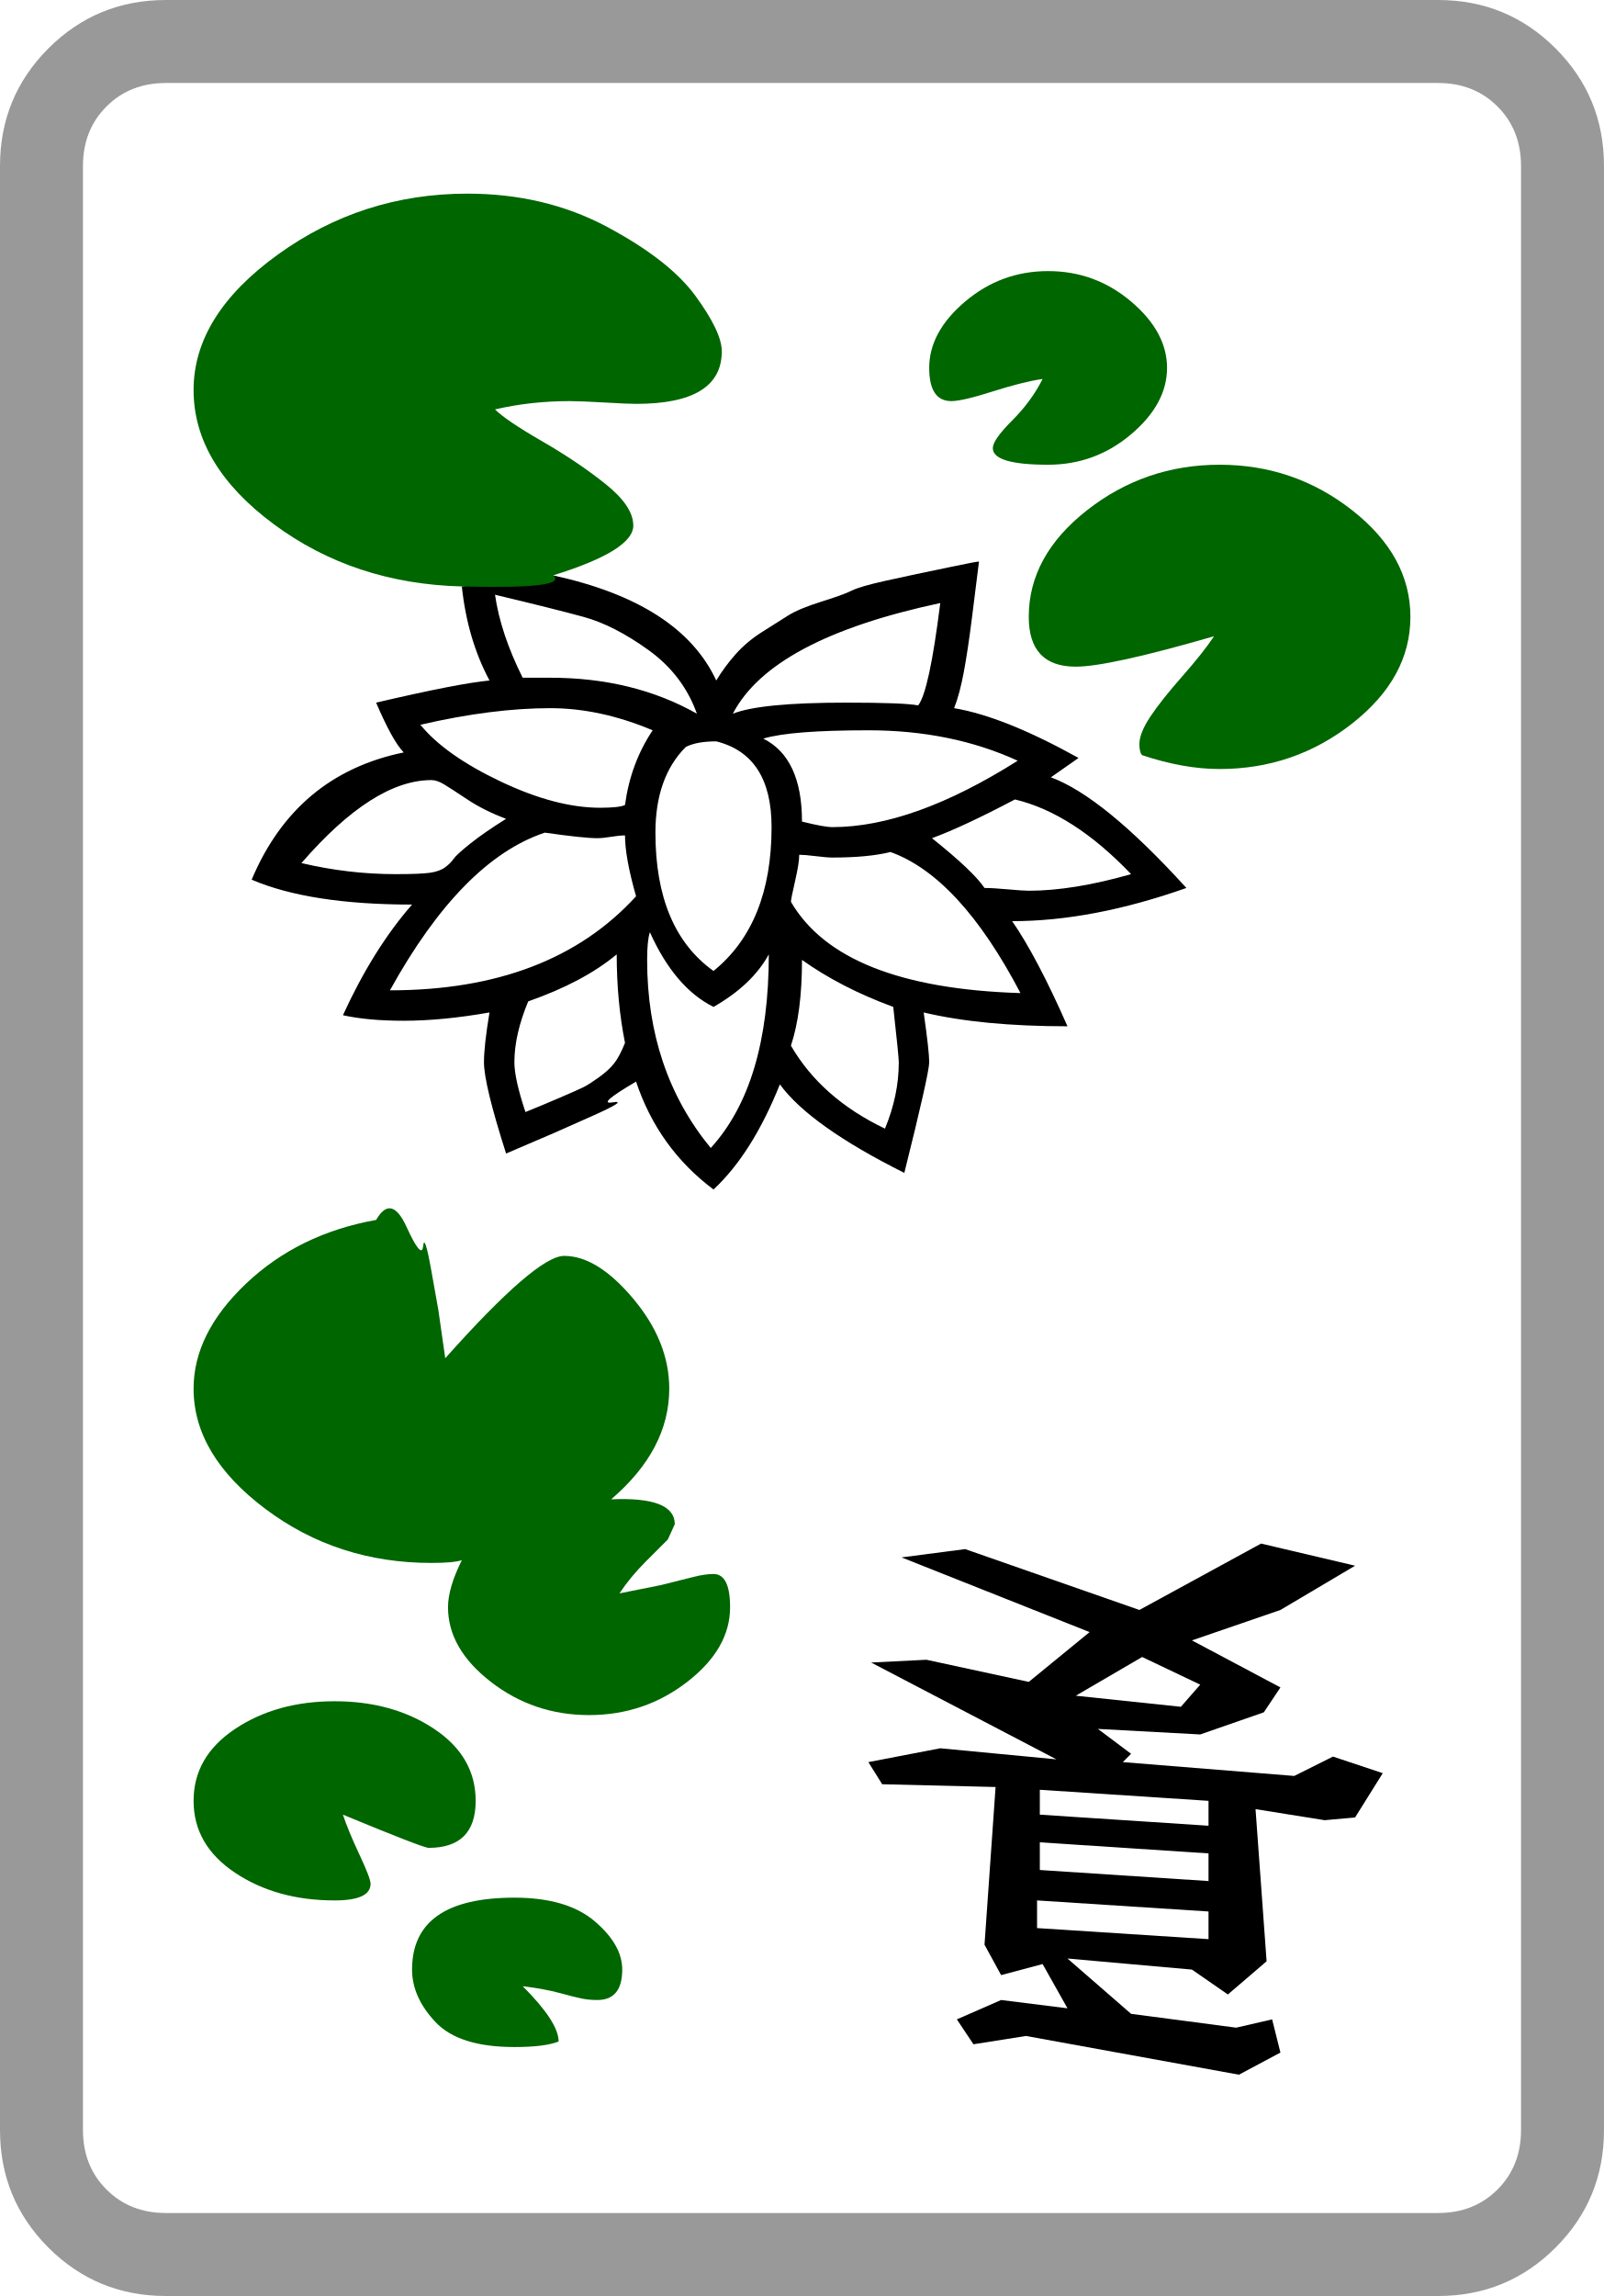
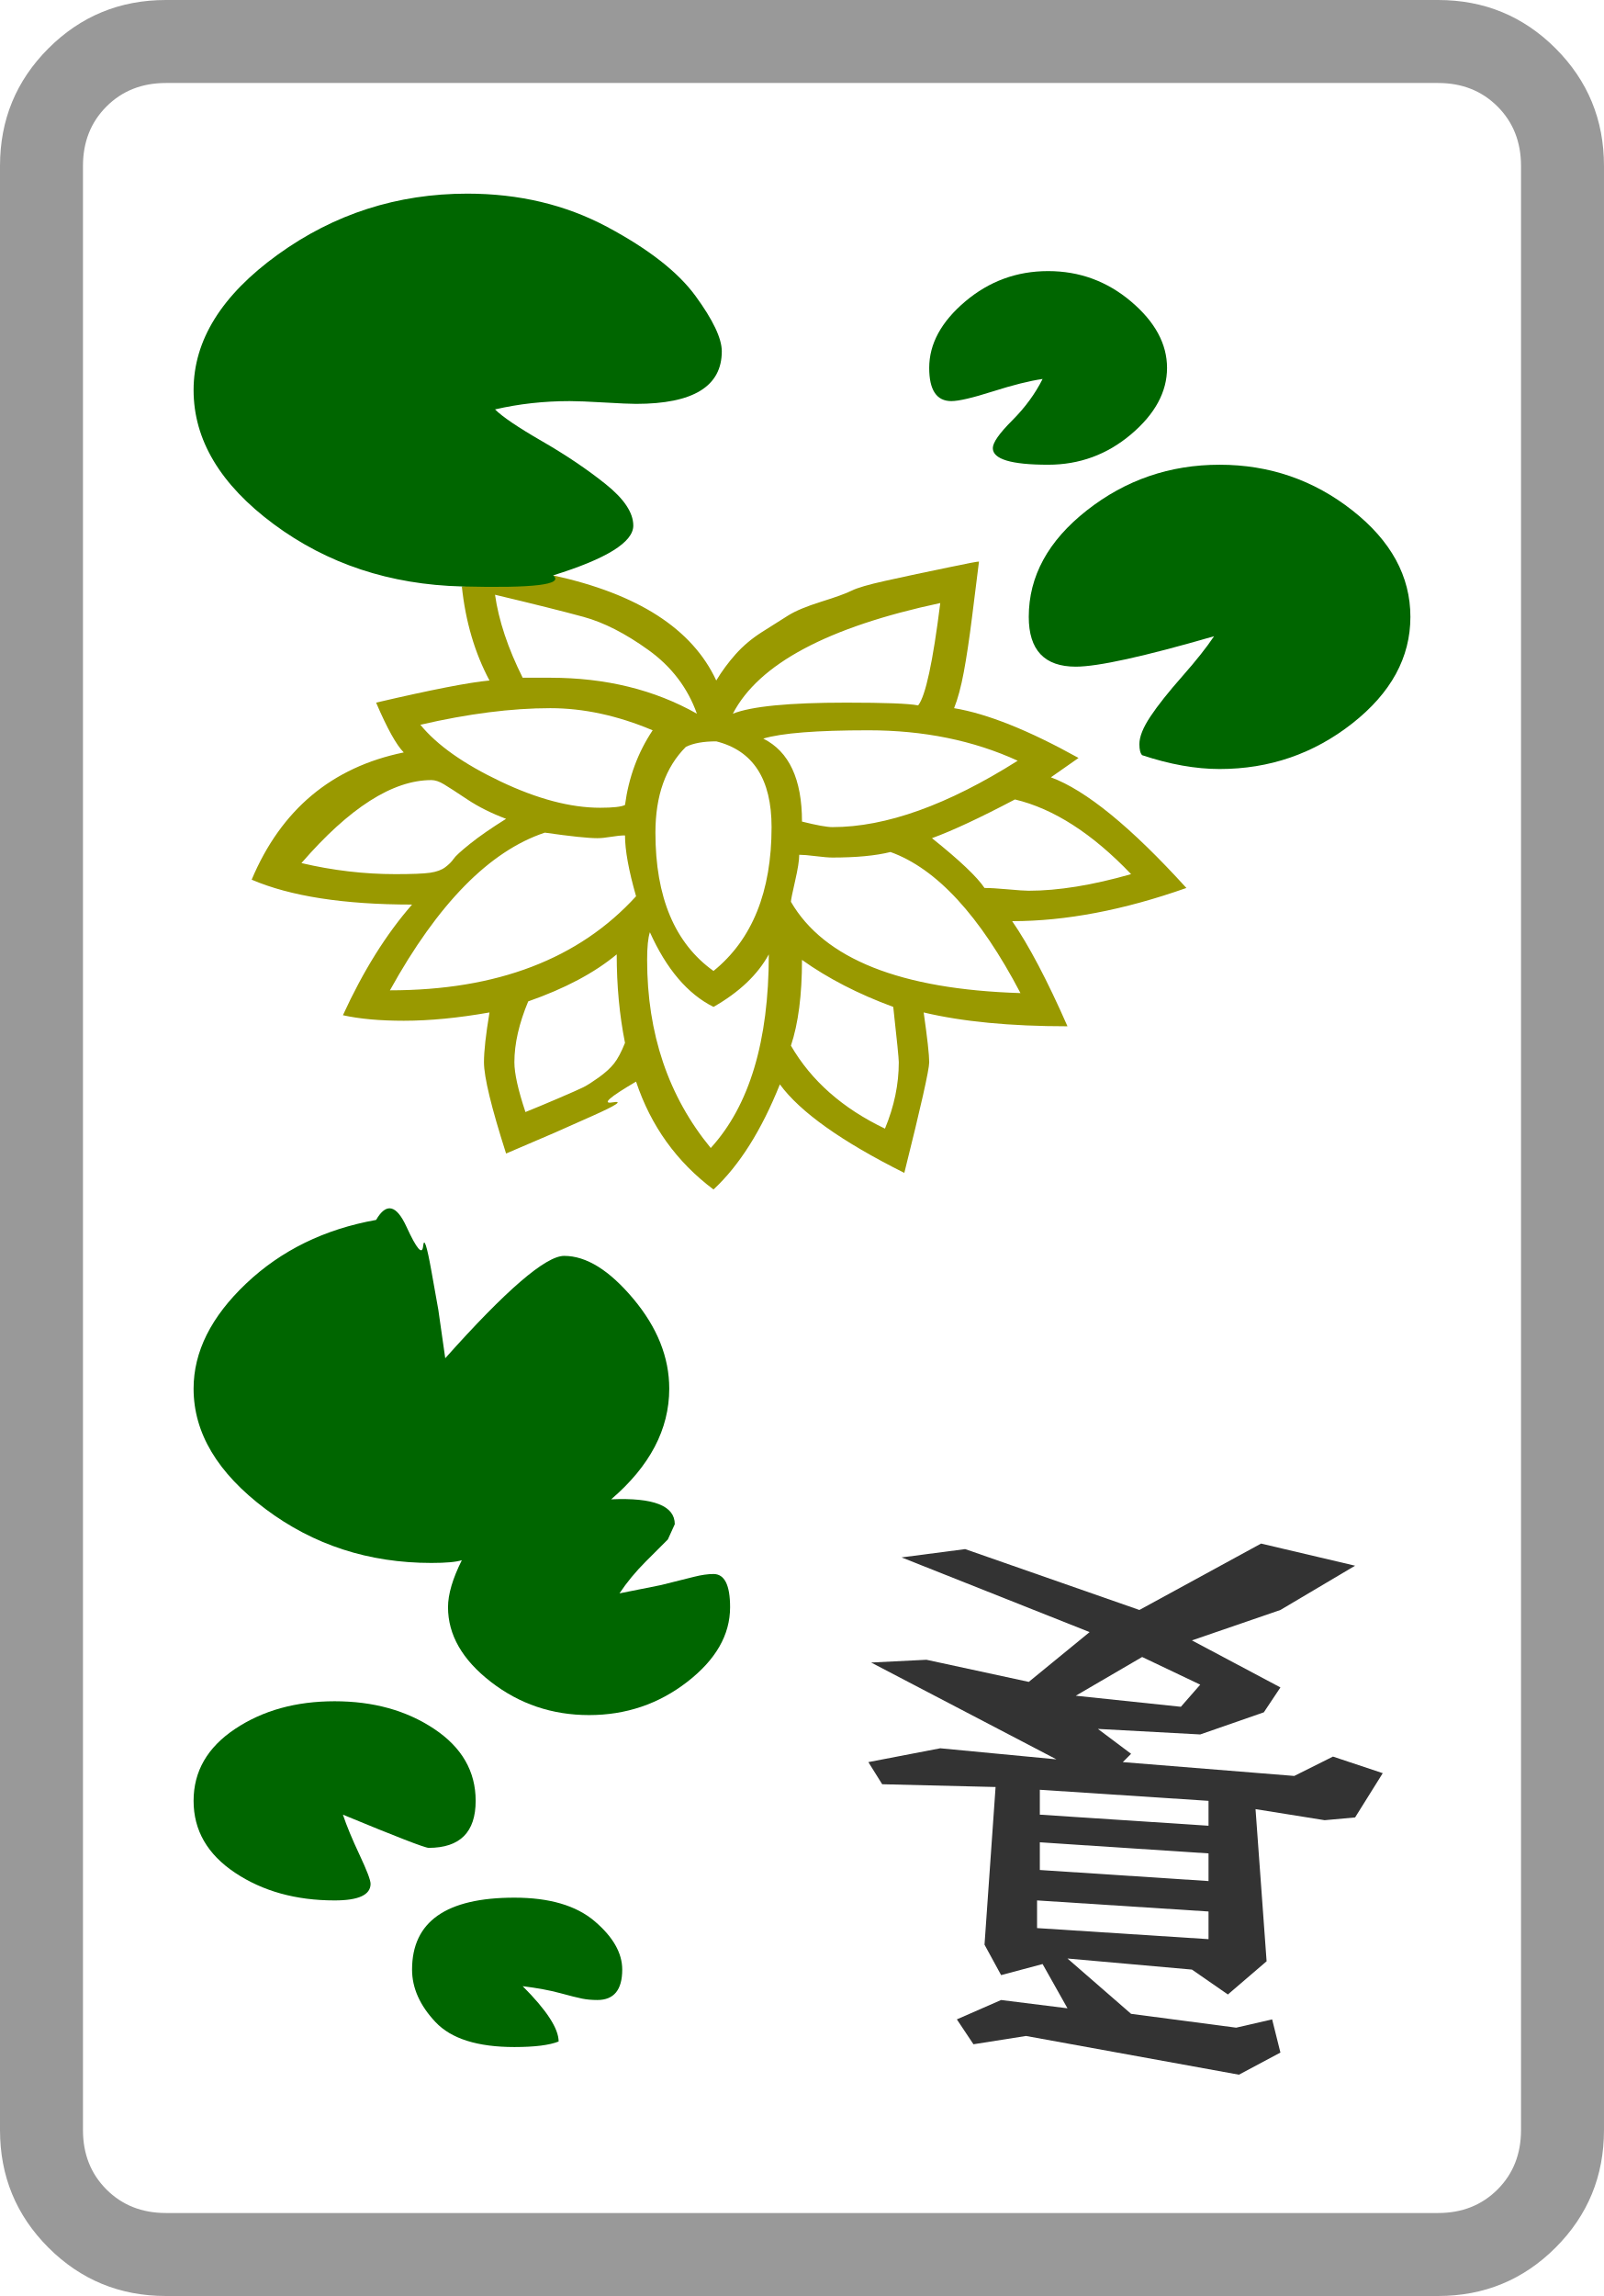
<svg xmlns="http://www.w3.org/2000/svg" viewBox="30 -115 580 830">
  <g>
    <path style="fill: #999999;" d="M610 655v-710q0 -25 -17.5 -42.5t-42.5 -17.5h-460q-25 0 -42.5 17.5t-17.5 42.5v710q0 25 17.5 42.5t42.5 17.5h460q25 0 42.5 -17.5t17.5 -42.5zM550 685h-460 q-13 0 -21.5 -8.5t-8.5 -21.5v-710q0 -13 8.5 -21.5t21.5 -8.5h460q13 0 21.5 8.5t8.5 21.5v710q0 13 -8.5 21.5t-21.5 8.5z" />
-     <path d="M382 624l19 -3l77 14l15 -8l-3 -12l-13 3l-38 -5l-23 -20l45 4l13 9l14 -12l-4 -55l25 4l11 -1l10 -16l-18 -6l-14 7l-62 -5l3 -3l-12 -9l37 2l23 -8l6 -9l-32 -17l32 -11l27 -16l-34 -8l-44 24l-63 -22l-23 3 l68 27l-22 18l-37 -8l-20 1l67 35l-42 -4l-26 5l5 8l41 1l-4 57l6 11l15 -4l9 16l-24 -3l-16 7zM405 582v-10l62 4v10zM406 561v-10l61 4v10zM406 541v-9l61 4v9zM419 498l24 -14l21 10l-7 8z" />
-     <path d="M367 188Q378 184 397 174Q418 179 439 201Q418 207 402 207Q400 207 394.5 206.5T386 206Q382 200 367 188ZM213 181Q205 186 200 190T194 195.5T191 198.5T185.5 200.5T173 201Q156 201 139 197Q165 167 186 167Q188 167 190.5 168.5T199 174T213 181ZM282 143Q259 130 229 130H219Q211 114 209 100Q230 105 241 108T264.5 120T282 143ZM336 139Q305 139 295 143Q309 116 370 103Q366 135 362 140Q357 139 336 139ZM320 232Q334 242 353 249Q355 267 355 269Q355 281 350 293Q327 282 316 263Q320 251 320 232ZM308 230Q308 277 287 300Q264 272 264 232Q264 225 265 222Q274 242 288 249Q302 241 308 230ZM253 230Q253 247 256 262Q254 267 252 269.5T246.5 274.5T241 278T232 282T220 287Q216 275 216 269Q216 259 221 247Q241 240 253 230ZM171 243Q197 196 227 186Q241 188 246 188Q248 188 251 187.5T256 187Q256 195 260 209Q229 243 171 243ZM289 153Q309 158 309 184Q309 219 288 236Q267 221 267 186Q267 166 278 155Q282 153 289 153ZM344 149Q374 149 398 160Q360 184 331 184Q328 184 320 182Q320 159 306 152Q316 149 344 149ZM319 194Q321 194 325 194.5T331 195Q344 195 352 193Q377 202 399 244Q334 242 316 211Q316 210 317.5 203.5T319 194ZM197 97Q199 116 207 131Q196 132 166 139Q172 153 176 157Q137 165 121 203Q142 212 179 212Q165 228 154 252Q163 254 176 254Q190 254 207 251Q205 263 205 269Q205 277 213 302L230.5 294.5T244 288.5T251.5 283.5T260 276Q268 300 288 315Q302 302 312 277Q323 292 357 309Q366 273 366 269T364 251Q385 256 416 256Q405 231 396 218Q425 218 459 206Q429 173 410 166L420 159Q393 144 375 141Q377 136 378.5 128T381.5 108L384 88Q383 88 373.5 90T361.5 92.5T350 95T338 98.5T327 102.5T315 107.5T305.5 113.5T296 121.5T289 131Q276 103 230 93ZM266 149Q258 161 256 176Q254 177 247 177Q231 177 211 167.5T182 147Q208 141 229 141Q247 141 266 149Z" />
-     <path style="fill:#006600" d="M291 12Q291 5 281.5 -8T249.5 -33T199 -45Q161 -45 130.5 -23T100 26T129 74.5T197 97 T230 93Q259 84 259 75Q259 68 249 60T226 44.5T209 33Q222 30 236 30Q240 30 248.5 30.5T260 31Q291 31 291 12" />
-     <path style="fill:#006600" d="M185 553q17 0 17 -17q0 -16 -15 -26t-36 -10t-36 10t-15 26t15 26 t36 10q13 0 13 -6q0 -2 -4 -10.5t-6 -14.5q29 12 31 12z" />
-     <path style="fill:#006600" d="M272 387q0 -17 -13 -32.5t-25 -15.5q-10 0 -43 37l-2.5 -17.5t-2.5 -14t-3 -9t-6 -7t-11 -2.5q-28 5 -47 23t-19 38q0 24 26 43.5t60 19.5q8 0 11 -1q-5 10 -5 17q0 15 15.5 27t35.5 12t35.5 -12t15.5 -27 q0 -12 -6 -12q-3 0 -7 1l-12 3t-15 3q4 -6 9.5 -11.5l8 -8t2.5 -5.5q0 -10 -23 -9q21 -18 21 -40z" />
-     <path style="fill:#006600" d="M389 47q0 6 20 6q17 0 30 -11t13 -24t-13 -24t-30 -11t-30 11t-13 24q0 12 8 12q4 0 15 -3.5t18 -4.5q-4 8 -11 15t-7 10z" />
-     <path style="fill:#006600" d="M402 108q0 18 17 18q12 0 50 -11q-4 6 -11.5 14.5 t-11.5 14.5t-4 10q0 3 1 4q15 5 28 5q27 0 48 -16.5t21 -38.5t-21 -38.5t-48 -16.5t-48 16.5t-21 38.5z" />
-     <path style="fill:#006600" d="M179 597q0 10 8.5 19t28.5 9q11 0 16 -2q0 -7 -13 -20q8 1 13.5 2.5 t8 2t5.5 0.5q9 0 9 -11q0 -9 -10 -17.5t-29 -8.5q-37 0 -37 26z" />
+     <path style="fill: #333333;" d="M382 624l19 -3l77 14l15 -8l-3 -12l-13 3l-38 -5l-23 -20l45 4l13 9l14 -12l-4 -55l25 4l11 -1l10 -16l-18 -6l-14 7l-62 -5l3 -3l-12 -9l37 2l23 -8l6 -9l-32 -17l32 -11l27 -16l-34 -8l-44 24l-63 -22l-23 3 l68 27l-22 18l-37 -8l-20 1l67 35l-42 -4l-26 5l5 8l41 1l-4 57l6 11l15 -4l9 16l-24 -3l-16 7zM405 582v-10l62 4v10zM406 561v-10l61 4v10zM406 541v-9l61 4v9zM419 498l24 -14l21 10l-7 8z" />
+     <path style="fill: #999900;" d="M367 188Q378 184 397 174Q418 179 439 201Q418 207 402 207Q400 207 394.5 206.5T386 206Q382 200 367 188ZM213 181Q205 186 200 190T194 195.5T191 198.5T185.5 200.5T173 201Q156 201 139 197Q165 167 186 167Q188 167 190.5 168.5T199 174T213 181ZM282 143Q259 130 229 130H219Q211 114 209 100Q230 105 241 108T264.5 120T282 143ZM336 139Q305 139 295 143Q309 116 370 103Q366 135 362 140Q357 139 336 139ZM320 232Q334 242 353 249Q355 267 355 269Q355 281 350 293Q327 282 316 263Q320 251 320 232ZM308 230Q308 277 287 300Q264 272 264 232Q264 225 265 222Q274 242 288 249Q302 241 308 230ZM253 230Q253 247 256 262Q254 267 252 269.5T246.5 274.5T241 278T232 282T220 287Q216 275 216 269Q216 259 221 247Q241 240 253 230ZM171 243Q197 196 227 186Q241 188 246 188Q248 188 251 187.5T256 187Q256 195 260 209Q229 243 171 243ZM289 153Q309 158 309 184Q309 219 288 236Q267 221 267 186Q267 166 278 155Q282 153 289 153ZM344 149Q374 149 398 160Q360 184 331 184Q328 184 320 182Q320 159 306 152Q316 149 344 149ZM319 194Q321 194 325 194.5T331 195Q344 195 352 193Q377 202 399 244Q334 242 316 211Q316 210 317.5 203.5T319 194ZM197 97Q199 116 207 131Q196 132 166 139Q172 153 176 157Q137 165 121 203Q142 212 179 212Q165 228 154 252Q163 254 176 254Q190 254 207 251Q205 263 205 269Q205 277 213 302L230.5 294.5T244 288.5T251.5 283.5T260 276Q268 300 288 315Q302 302 312 277Q323 292 357 309Q366 273 366 269T364 251Q385 256 416 256Q405 231 396 218Q425 218 459 206Q429 173 410 166L420 159Q393 144 375 141Q377 136 378.5 128T381.5 108L384 88Q383 88 373.5 90T361.5 92.5T350 95T338 98.5T327 102.5T315 107.5T305.5 113.5T296 121.5T289 131Q276 103 230 93ZM266 149Q258 161 256 176Q254 177 247 177Q231 177 211 167.5T182 147Q208 141 229 141Q247 141 266 149Z" />
+     <path style="fill: #006600;" d="M291 12Q291 5 281.5 -8T249.5 -33T199 -45Q161 -45 130.5 -23T100 26T129 74.5T197 97 T230 93Q259 84 259 75Q259 68 249 60T226 44.5T209 33Q222 30 236 30Q240 30 248.5 30.5T260 31Q291 31 291 12" />
+     <path style="fill: #006600;" d="M185 553q17 0 17 -17q0 -16 -15 -26t-36 -10t-36 10t-15 26t15 26 t36 10q13 0 13 -6q0 -2 -4 -10.5t-6 -14.5q29 12 31 12z" />
+     <path style="fill: #006600;" d="M272 387q0 -17 -13 -32.5t-25 -15.5q-10 0 -43 37l-2.5 -17.5t-2.5 -14t-3 -9t-6 -7t-11 -2.5q-28 5 -47 23t-19 38q0 24 26 43.5t60 19.5q8 0 11 -1q-5 10 -5 17q0 15 15.5 27t35.5 12t35.5 -12t15.5 -27 q0 -12 -6 -12q-3 0 -7 1l-12 3t-15 3q4 -6 9.5 -11.5l8 -8t2.5 -5.5q0 -10 -23 -9q21 -18 21 -40z" />
+     <path style="fill: #006600;" d="M389 47q0 6 20 6q17 0 30 -11t13 -24t-13 -24t-30 -11t-30 11t-13 24q0 12 8 12q4 0 15 -3.5t18 -4.5q-4 8 -11 15t-7 10z" />
+     <path style="fill: #006600;" d="M402 108q0 18 17 18q12 0 50 -11q-4 6 -11.5 14.5 t-11.5 14.5t-4 10q0 3 1 4q15 5 28 5q27 0 48 -16.5t21 -38.5t-21 -38.5t-48 -16.5t-48 16.5t-21 38.5z" />
+     <path style="fill: #006600;" d="M179 597q0 10 8.5 19t28.5 9q11 0 16 -2q0 -7 -13 -20q8 1 13.5 2.5 t8 2t5.5 0.5q9 0 9 -11q0 -9 -10 -17.5t-29 -8.5q-37 0 -37 26z" />
  </g>
</svg>
